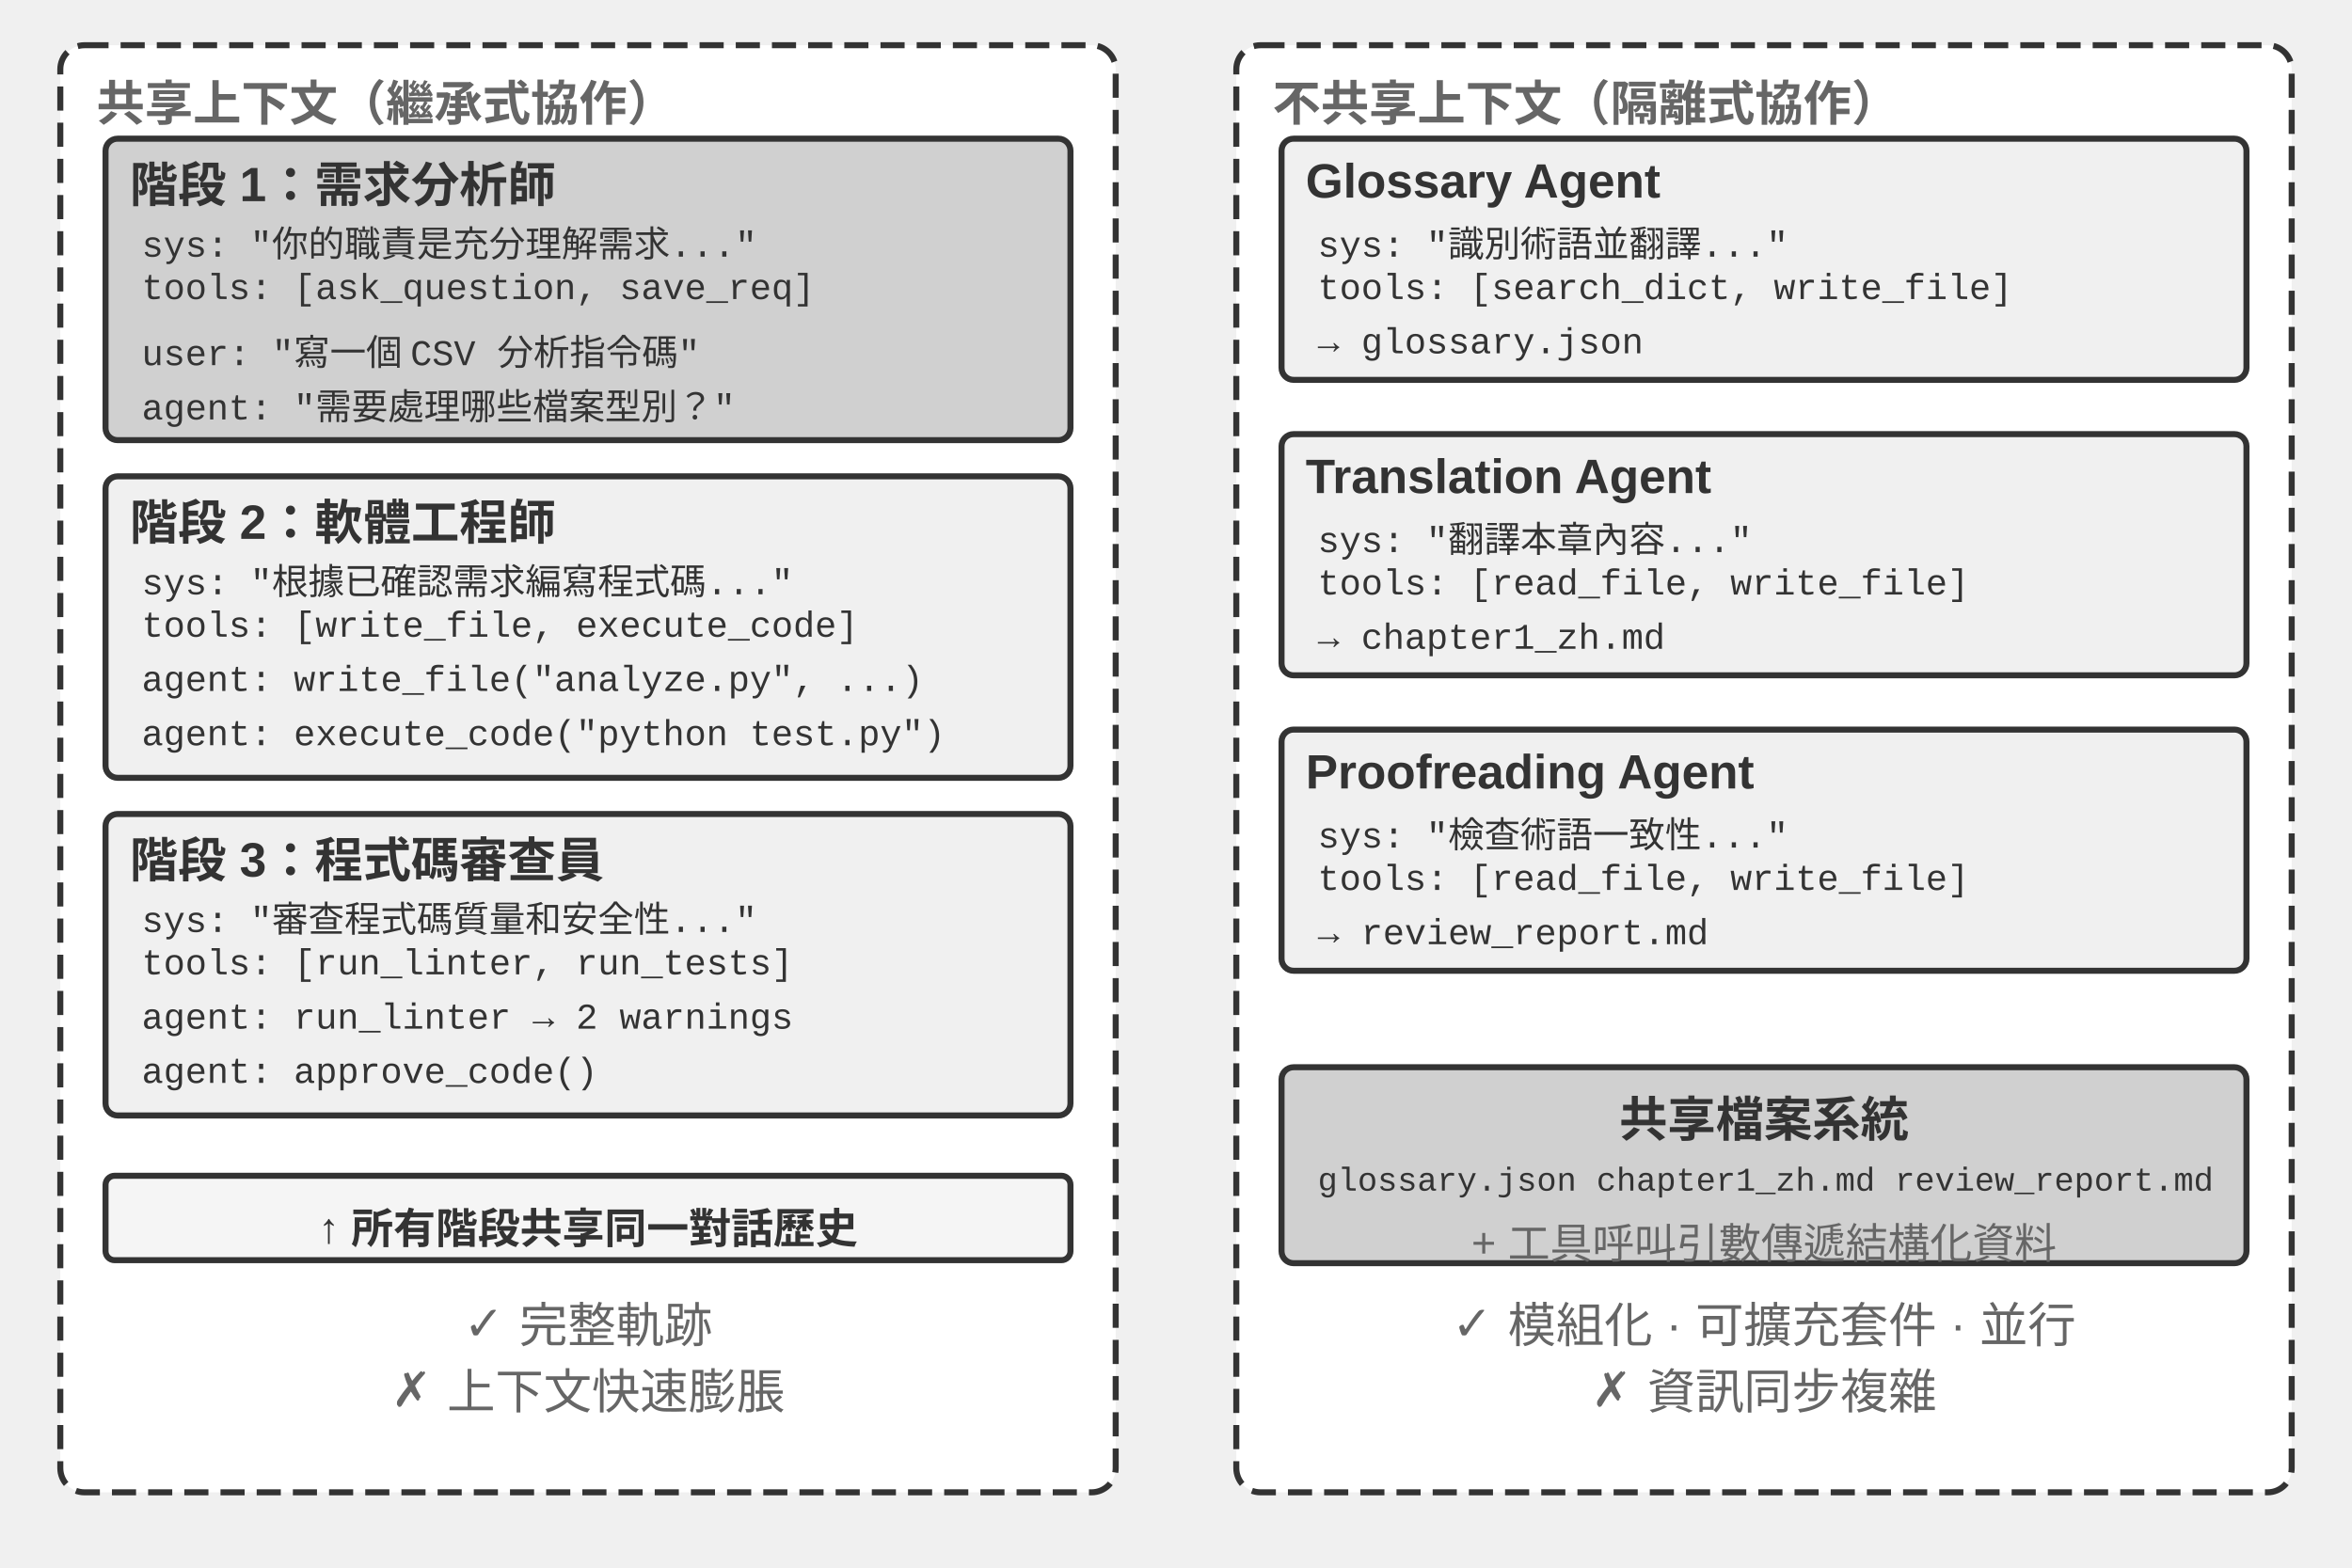
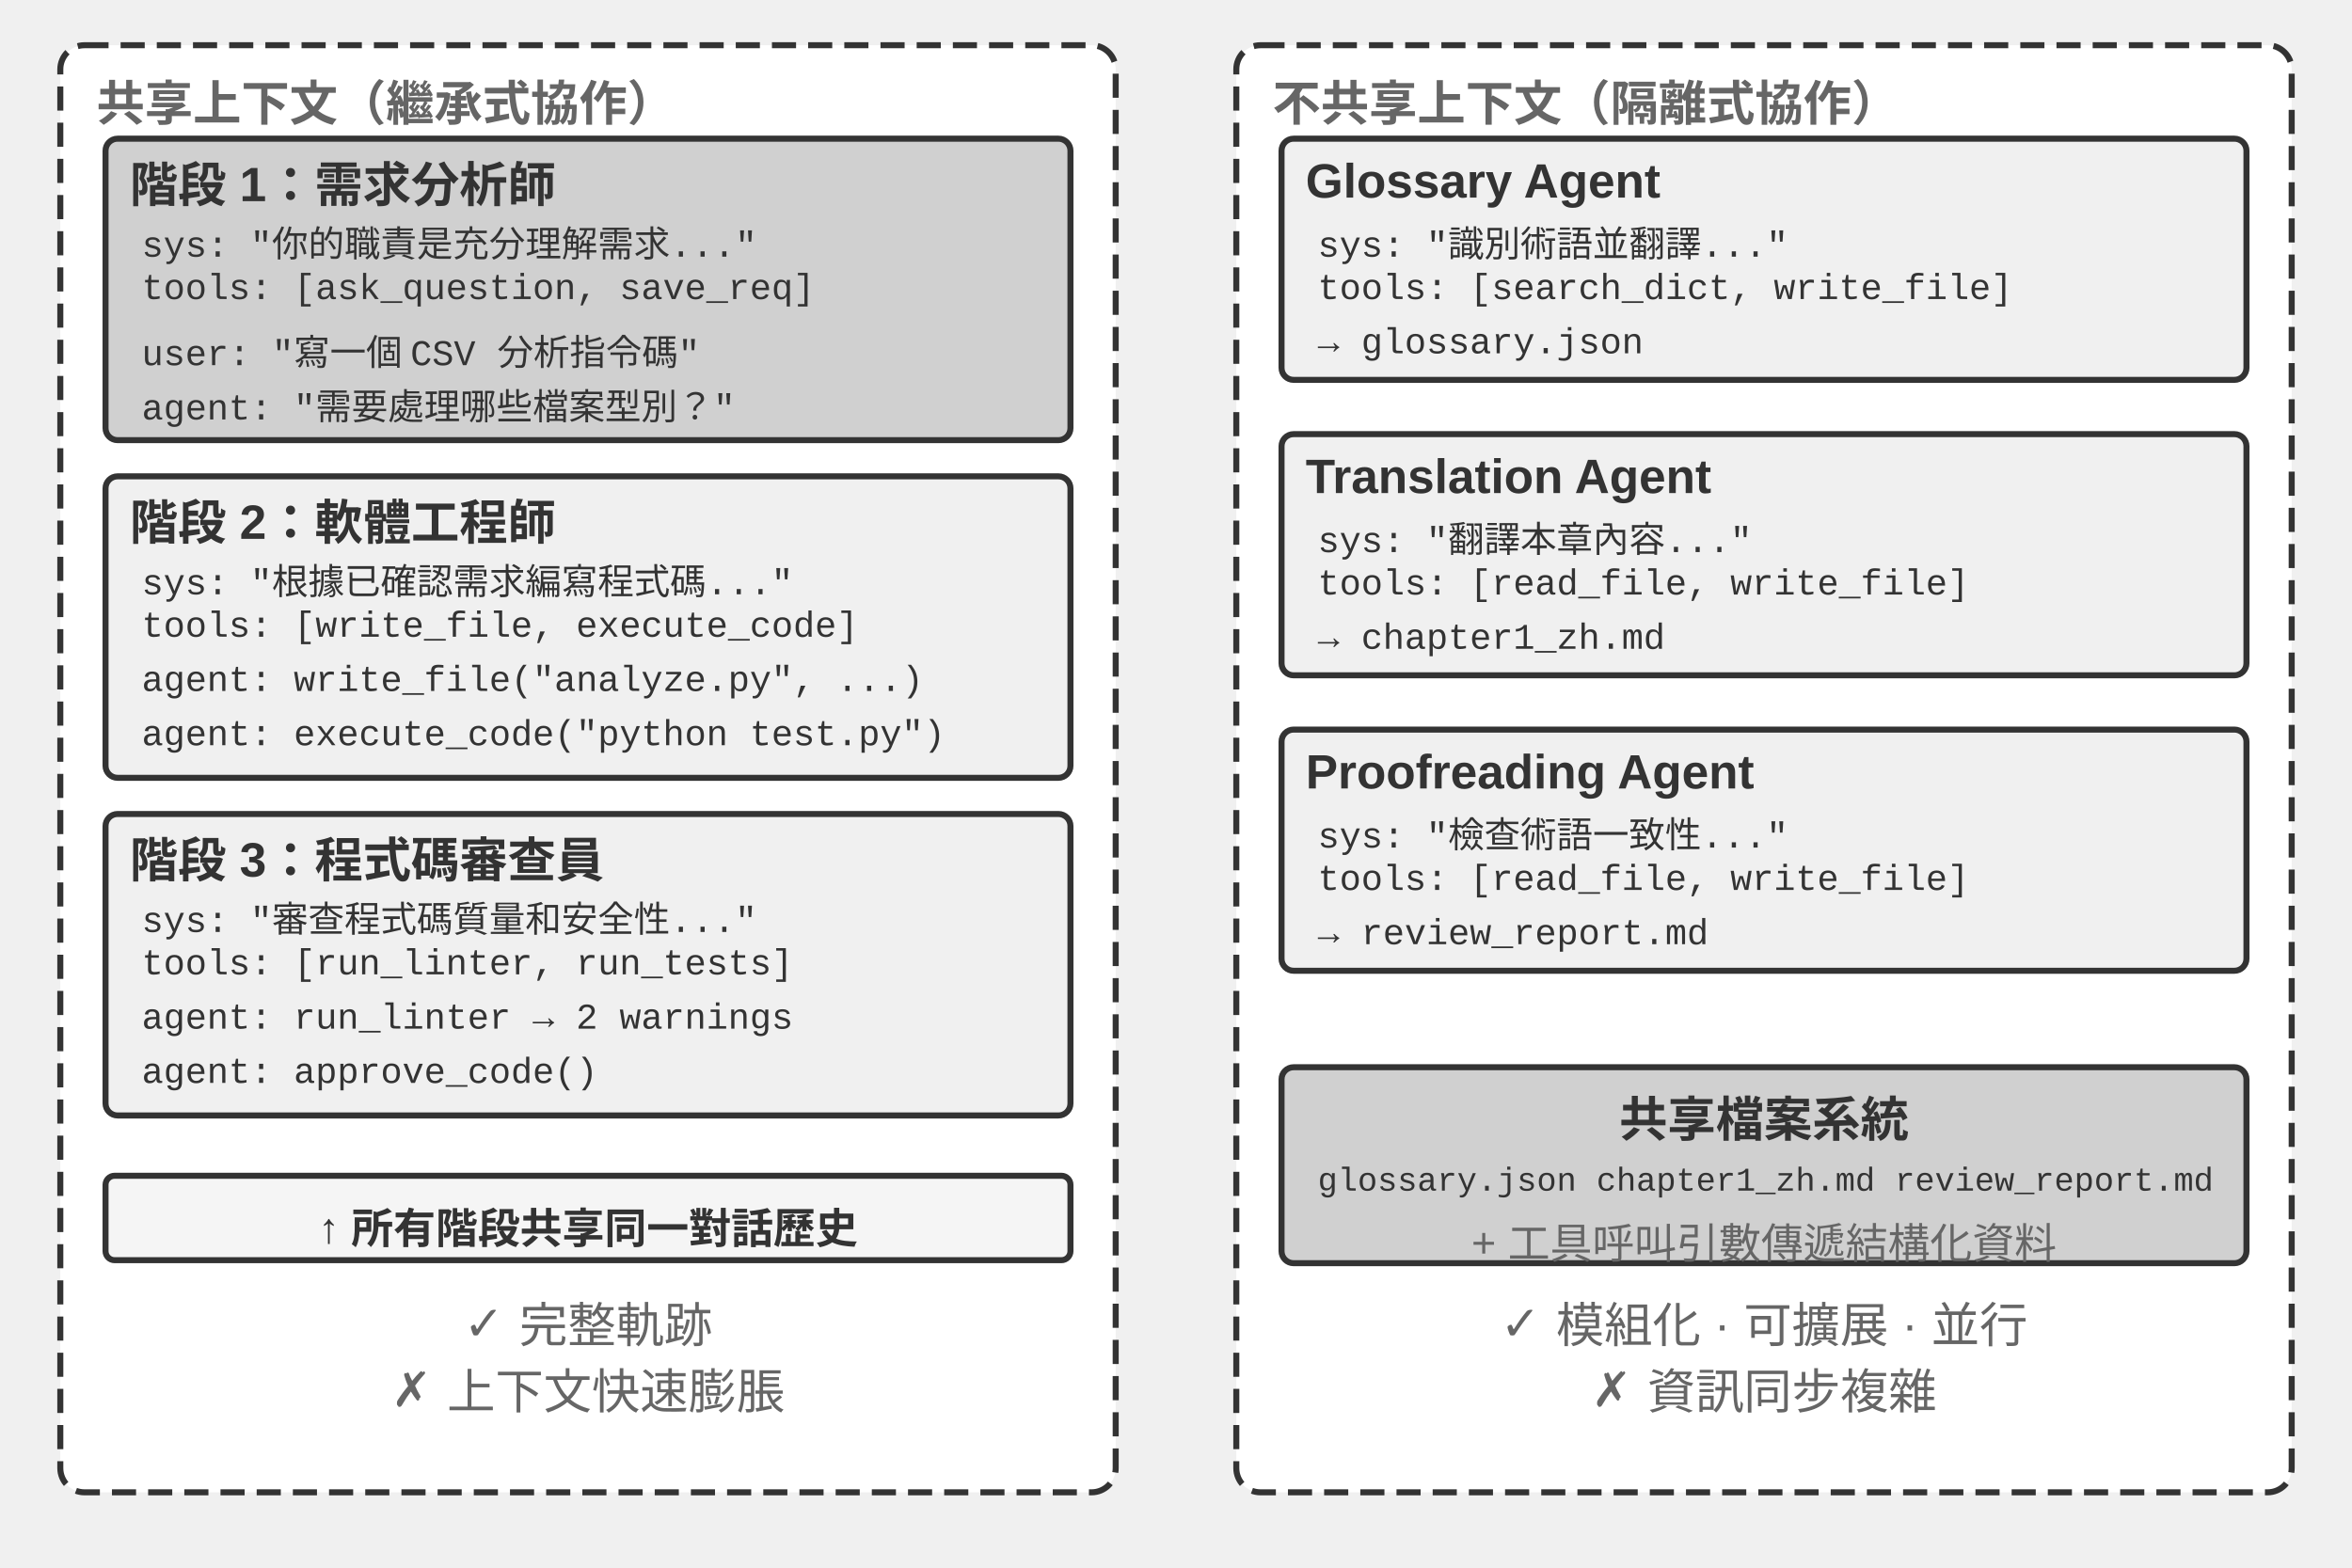
<svg xmlns="http://www.w3.org/2000/svg" viewBox="0 40 780 520" width="780" height="520" style="background:#ffffff">
  <defs>
    <marker id="ah" markerWidth="12" markerHeight="8" refX="12" refY="4" orient="auto">
      <polygon points="0 0, 12 4, 0 8" fill="#333333" />
    </marker>
    <marker id="ah-light" markerWidth="12" markerHeight="8" refX="12" refY="4" orient="auto">
      <polygon points="0 0, 12 4, 0 8" fill="#999999" />
    </marker>
  </defs>
  <rect x="20" y="55" width="350" height="480" rx="8" fill="#ffffff" stroke="#333333" stroke-width="2" stroke-dasharray="8,4" />
  <text x="32" y="73" font-family="Arial, 'Helvetica Neue', Helvetica, 'PingFang SC', 'Microsoft YaHei', sans-serif" font-size="16" fill="#666666" text-anchor="start" dominant-baseline="central" font-weight="bold">共享上下文（繼承式協作）</text>
  <g transform="translate(0 4)">
    <rect x="35" y="82" width="320" height="100" rx="4" fill="#d0d0d0" stroke="#333333" stroke-width="2" />
    <text x="43" y="96" font-family="Arial, 'Helvetica Neue', Helvetica, 'PingFang SC', 'Microsoft YaHei', sans-serif" font-size="16" fill="#333333" text-anchor="start" dominant-baseline="central" font-weight="bold">階段 1：需求分析師</text>
    <text x="47" y="114" font-family="'Courier New', Courier, monospace" font-size="12" fill="#333333" text-anchor="start" dominant-baseline="central">sys: "你的職責是充分理解需求..."</text>
    <text x="47" y="132" font-family="'Courier New', Courier, monospace" font-size="12" fill="#333333" text-anchor="start" dominant-baseline="central">tools: [ask_question, save_req]</text>
    <text x="47" y="150" font-family="'Courier New', Courier, monospace" font-size="12" fill="#333333" text-anchor="start" dominant-baseline="central">user: "寫一個 CSV 分析指令碼"</text>
    <text x="47" y="168" font-family="'Courier New', Courier, monospace" font-size="12" fill="#333333" text-anchor="start" dominant-baseline="central">agent: "需要處理哪些檔案型別？"</text>
    <g transform="translate(0 10)">
      <rect x="35" y="184" width="320" height="100" rx="4" fill="#f0f0f0" stroke="#333333" stroke-width="2" />
      <text x="43" y="198" font-family="Arial, 'Helvetica Neue', Helvetica, 'PingFang SC', 'Microsoft YaHei', sans-serif" font-size="16" fill="#333333" text-anchor="start" dominant-baseline="central" font-weight="bold">階段 2：軟體工程師</text>
      <text x="47" y="216" font-family="'Courier New', Courier, monospace" font-size="12" fill="#333333" text-anchor="start" dominant-baseline="central">sys: "根據已確認需求編寫程式碼..."</text>
      <text x="47" y="234" font-family="'Courier New', Courier, monospace" font-size="12" fill="#333333" text-anchor="start" dominant-baseline="central">tools: [write_file, execute_code]</text>
      <text x="47" y="252" font-family="'Courier New', Courier, monospace" font-size="12" fill="#333333" text-anchor="start" dominant-baseline="central">agent: write_file("analyze.py", ...)</text>
      <text x="47" y="270" font-family="'Courier New', Courier, monospace" font-size="12" fill="#333333" text-anchor="start" dominant-baseline="central">agent: execute_code("python test.py")</text>
    </g>
    <g transform="translate(0 20)">
      <rect x="35" y="286" width="320" height="100" rx="4" fill="#f0f0f0" stroke="#333333" stroke-width="2" />
      <text x="43" y="300" font-family="Arial, 'Helvetica Neue', Helvetica, 'PingFang SC', 'Microsoft YaHei', sans-serif" font-size="16" fill="#333333" text-anchor="start" dominant-baseline="central" font-weight="bold">階段 3：程式碼審查員</text>
      <text x="47" y="318" font-family="'Courier New', Courier, monospace" font-size="12" fill="#333333" text-anchor="start" dominant-baseline="central">sys: "審查程式碼質量和安全性..."</text>
      <text x="47" y="336" font-family="'Courier New', Courier, monospace" font-size="12" fill="#333333" text-anchor="start" dominant-baseline="central">tools: [run_linter, run_tests]</text>
      <text x="47" y="354" font-family="'Courier New', Courier, monospace" font-size="12" fill="#333333" text-anchor="start" dominant-baseline="central">agent: run_linter → 2 warnings</text>
      <text x="47" y="372" font-family="'Courier New', Courier, monospace" font-size="12" fill="#333333" text-anchor="start" dominant-baseline="central">agent: approve_code()</text>
    </g>
    <g transform="translate(0 38)">
      <rect x="35" y="388" width="320" height="28" rx="3" fill="#f5f5f5" stroke="#333333" stroke-width="2" />
      <text x="195" y="402" font-family="Arial, 'Helvetica Neue', Helvetica, 'PingFang SC', 'Microsoft YaHei', sans-serif" font-size="14" fill="#333333" text-anchor="middle" dominant-baseline="central" font-weight="bold">↑ 所有階段共享同一對話歷史</text>
      <text x="195" y="434" font-family="Arial, 'Helvetica Neue', Helvetica, 'PingFang SC', 'Microsoft YaHei', sans-serif" font-size="16" fill="#666666" text-anchor="middle" dominant-baseline="central" font-weight="normal">✓ 完整軌跡</text>
      <text x="195" y="456" font-family="Arial, 'Helvetica Neue', Helvetica, 'PingFang SC', 'Microsoft YaHei', sans-serif" font-size="16" fill="#666666" text-anchor="middle" dominant-baseline="central" font-weight="normal">✗ 上下文快速膨脹</text>
    </g>
  </g>
  <rect x="410" y="55" width="350" height="480" rx="8" fill="#ffffff" stroke="#333333" stroke-width="2" stroke-dasharray="8,4" />
  <text x="422" y="73" font-family="Arial, 'Helvetica Neue', Helvetica, 'PingFang SC', 'Microsoft YaHei', sans-serif" font-size="16" fill="#666666" text-anchor="start" dominant-baseline="central" font-weight="bold">不共享上下文（隔離式協作）</text>
  <g transform="translate(0 4)">
    <rect x="425" y="82" width="320" height="80" rx="4" fill="#f0f0f0" stroke="#333333" stroke-width="2" />
    <text x="433" y="96" font-family="Arial, 'Helvetica Neue', Helvetica, 'PingFang SC', 'Microsoft YaHei', sans-serif" font-size="16" fill="#333333" text-anchor="start" dominant-baseline="central" font-weight="bold">Glossary Agent</text>
    <text x="437" y="114" font-family="'Courier New', Courier, monospace" font-size="12" fill="#333333" text-anchor="start" dominant-baseline="central">sys: "識別術語並翻譯..."</text>
    <text x="437" y="132" font-family="'Courier New', Courier, monospace" font-size="12" fill="#333333" text-anchor="start" dominant-baseline="central">tools: [search_dict, write_file]</text>
    <text x="437" y="150" font-family="'Courier New', Courier, monospace" font-size="12" fill="#333333" text-anchor="start" dominant-baseline="central">→ glossary.json</text>
    <g transform="translate(0 10)">
      <rect x="425" y="170" width="320" height="80" rx="4" fill="#f0f0f0" stroke="#333333" stroke-width="2" />
      <text x="433" y="184" font-family="Arial, 'Helvetica Neue', Helvetica, 'PingFang SC', 'Microsoft YaHei', sans-serif" font-size="16" fill="#333333" text-anchor="start" dominant-baseline="central" font-weight="bold">Translation Agent</text>
      <text x="437" y="202" font-family="'Courier New', Courier, monospace" font-size="12" fill="#333333" text-anchor="start" dominant-baseline="central">sys: "翻譯本章內容..."</text>
      <text x="437" y="220" font-family="'Courier New', Courier, monospace" font-size="12" fill="#333333" text-anchor="start" dominant-baseline="central">tools: [read_file, write_file]</text>
      <text x="437" y="238" font-family="'Courier New', Courier, monospace" font-size="12" fill="#333333" text-anchor="start" dominant-baseline="central">→ chapter1_zh.md</text>
    </g>
    <g transform="translate(0 20)">
      <rect x="425" y="258" width="320" height="80" rx="4" fill="#f0f0f0" stroke="#333333" stroke-width="2" />
      <text x="433" y="272" font-family="Arial, 'Helvetica Neue', Helvetica, 'PingFang SC', 'Microsoft YaHei', sans-serif" font-size="16" fill="#333333" text-anchor="start" dominant-baseline="central" font-weight="bold">Proofreading Agent</text>
      <text x="437" y="290" font-family="'Courier New', Courier, monospace" font-size="12" fill="#333333" text-anchor="start" dominant-baseline="central">sys: "檢查術語一致性..."</text>
      <text x="437" y="308" font-family="'Courier New', Courier, monospace" font-size="12" fill="#333333" text-anchor="start" dominant-baseline="central">tools: [read_file, write_file]</text>
      <text x="437" y="326" font-family="'Courier New', Courier, monospace" font-size="12" fill="#333333" text-anchor="start" dominant-baseline="central">→ review_report.md</text>
    </g>
    <g transform="translate(0 39)">
      <rect x="425" y="351" width="320" height="65" rx="4" fill="#d0d0d0" stroke="#333333" stroke-width="2" />
      <text x="585" y="367" font-family="Arial, 'Helvetica Neue', Helvetica, 'PingFang SC', 'Microsoft YaHei', sans-serif" font-size="16" fill="#333333" text-anchor="middle" dominant-baseline="central" font-weight="bold">共享檔案系統</text>
      <text x="437" y="389" font-family="'Courier New', Courier, monospace" font-size="11" fill="#333333" text-anchor="start" dominant-baseline="central">glossary.json  chapter1_zh.md  review_report.md</text>
      <text x="585" y="406" font-family="Arial, 'Helvetica Neue', Helvetica, 'PingFang SC', 'Microsoft YaHei', sans-serif" font-size="14" fill="#666666" text-anchor="middle" dominant-baseline="central" font-weight="normal">+ 工具呼叫引數傳遞結構化資料</text>
-       <text x="585" y="433" font-family="Arial, 'Helvetica Neue', Helvetica, 'PingFang SC', 'Microsoft YaHei', sans-serif" font-size="16" fill="#666666" text-anchor="middle" dominant-baseline="central" font-weight="normal">✓ 模組化 · 可擴充套件 · 並行</text>
+       <text x="585" y="433" font-family="Arial, 'Helvetica Neue', Helvetica, 'PingFang SC', 'Microsoft YaHei', sans-serif" font-size="16" fill="#666666" text-anchor="middle" dominant-baseline="central" font-weight="normal">✓ 模組化 · 可擴展 · 並行</text>
      <text x="585" y="455" font-family="Arial, 'Helvetica Neue', Helvetica, 'PingFang SC', 'Microsoft YaHei', sans-serif" font-size="16" fill="#666666" text-anchor="middle" dominant-baseline="central" font-weight="normal">✗ 資訊同步複雜</text>
    </g>
  </g>
</svg>
